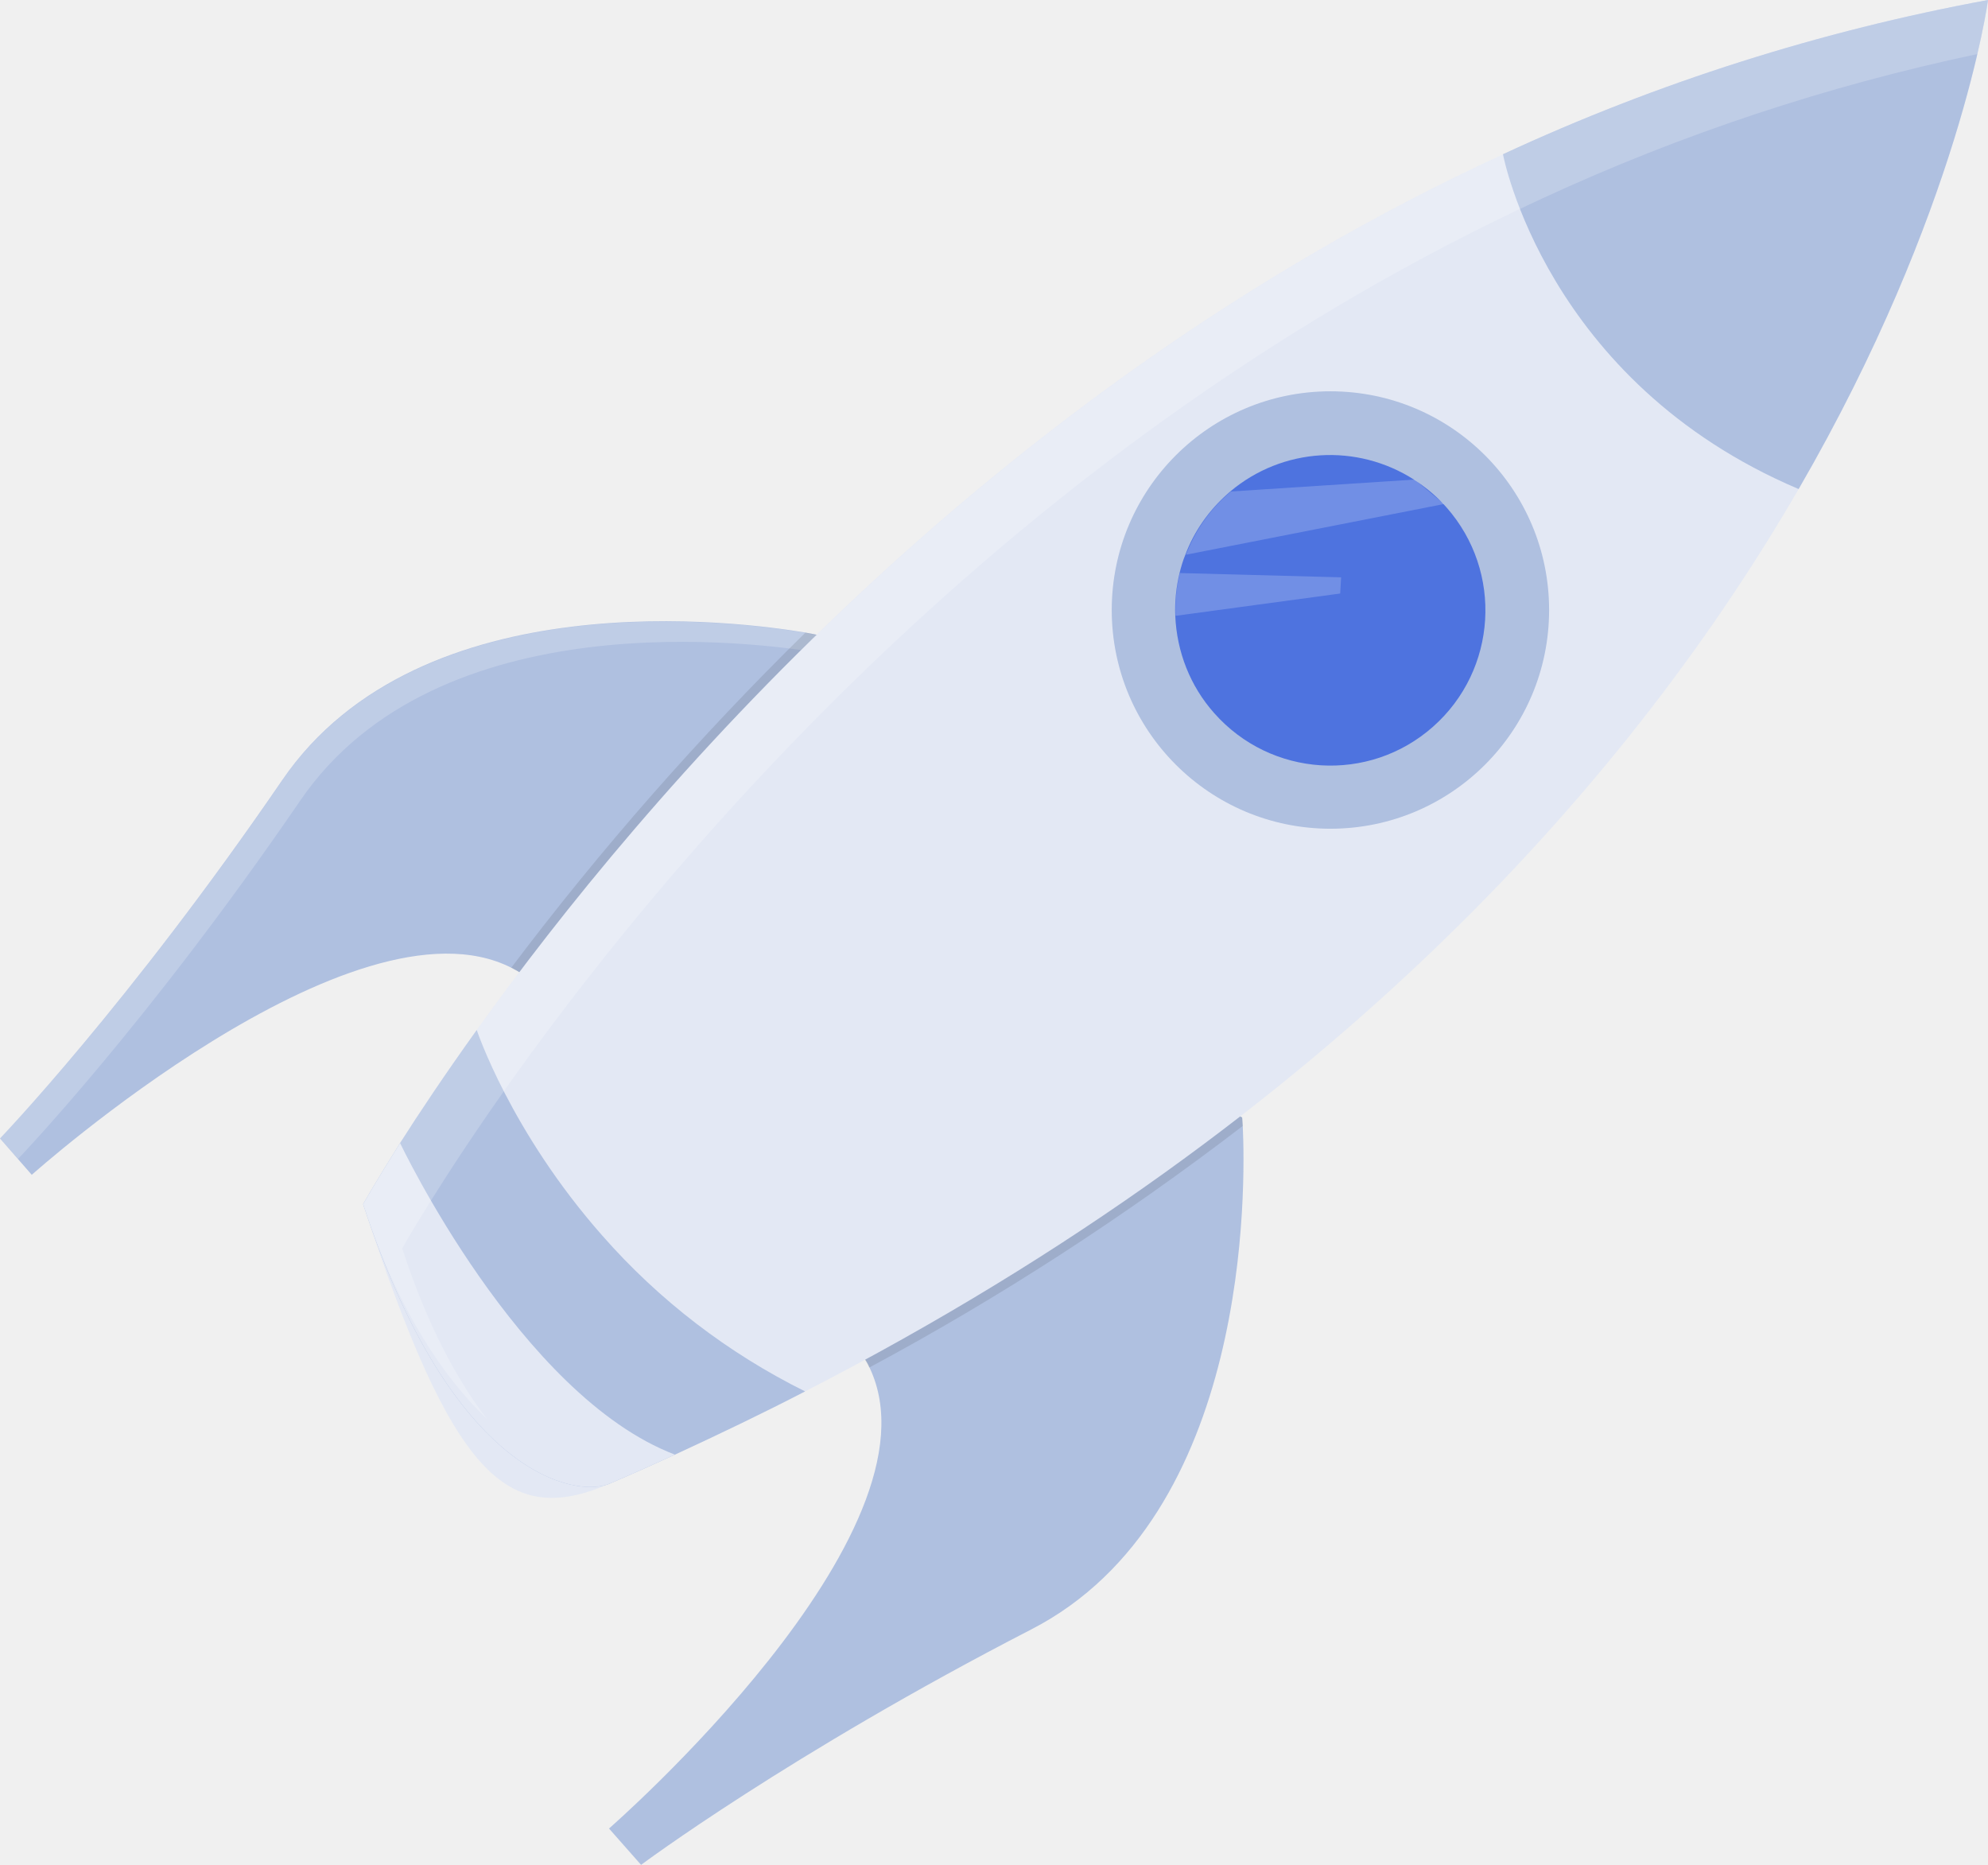
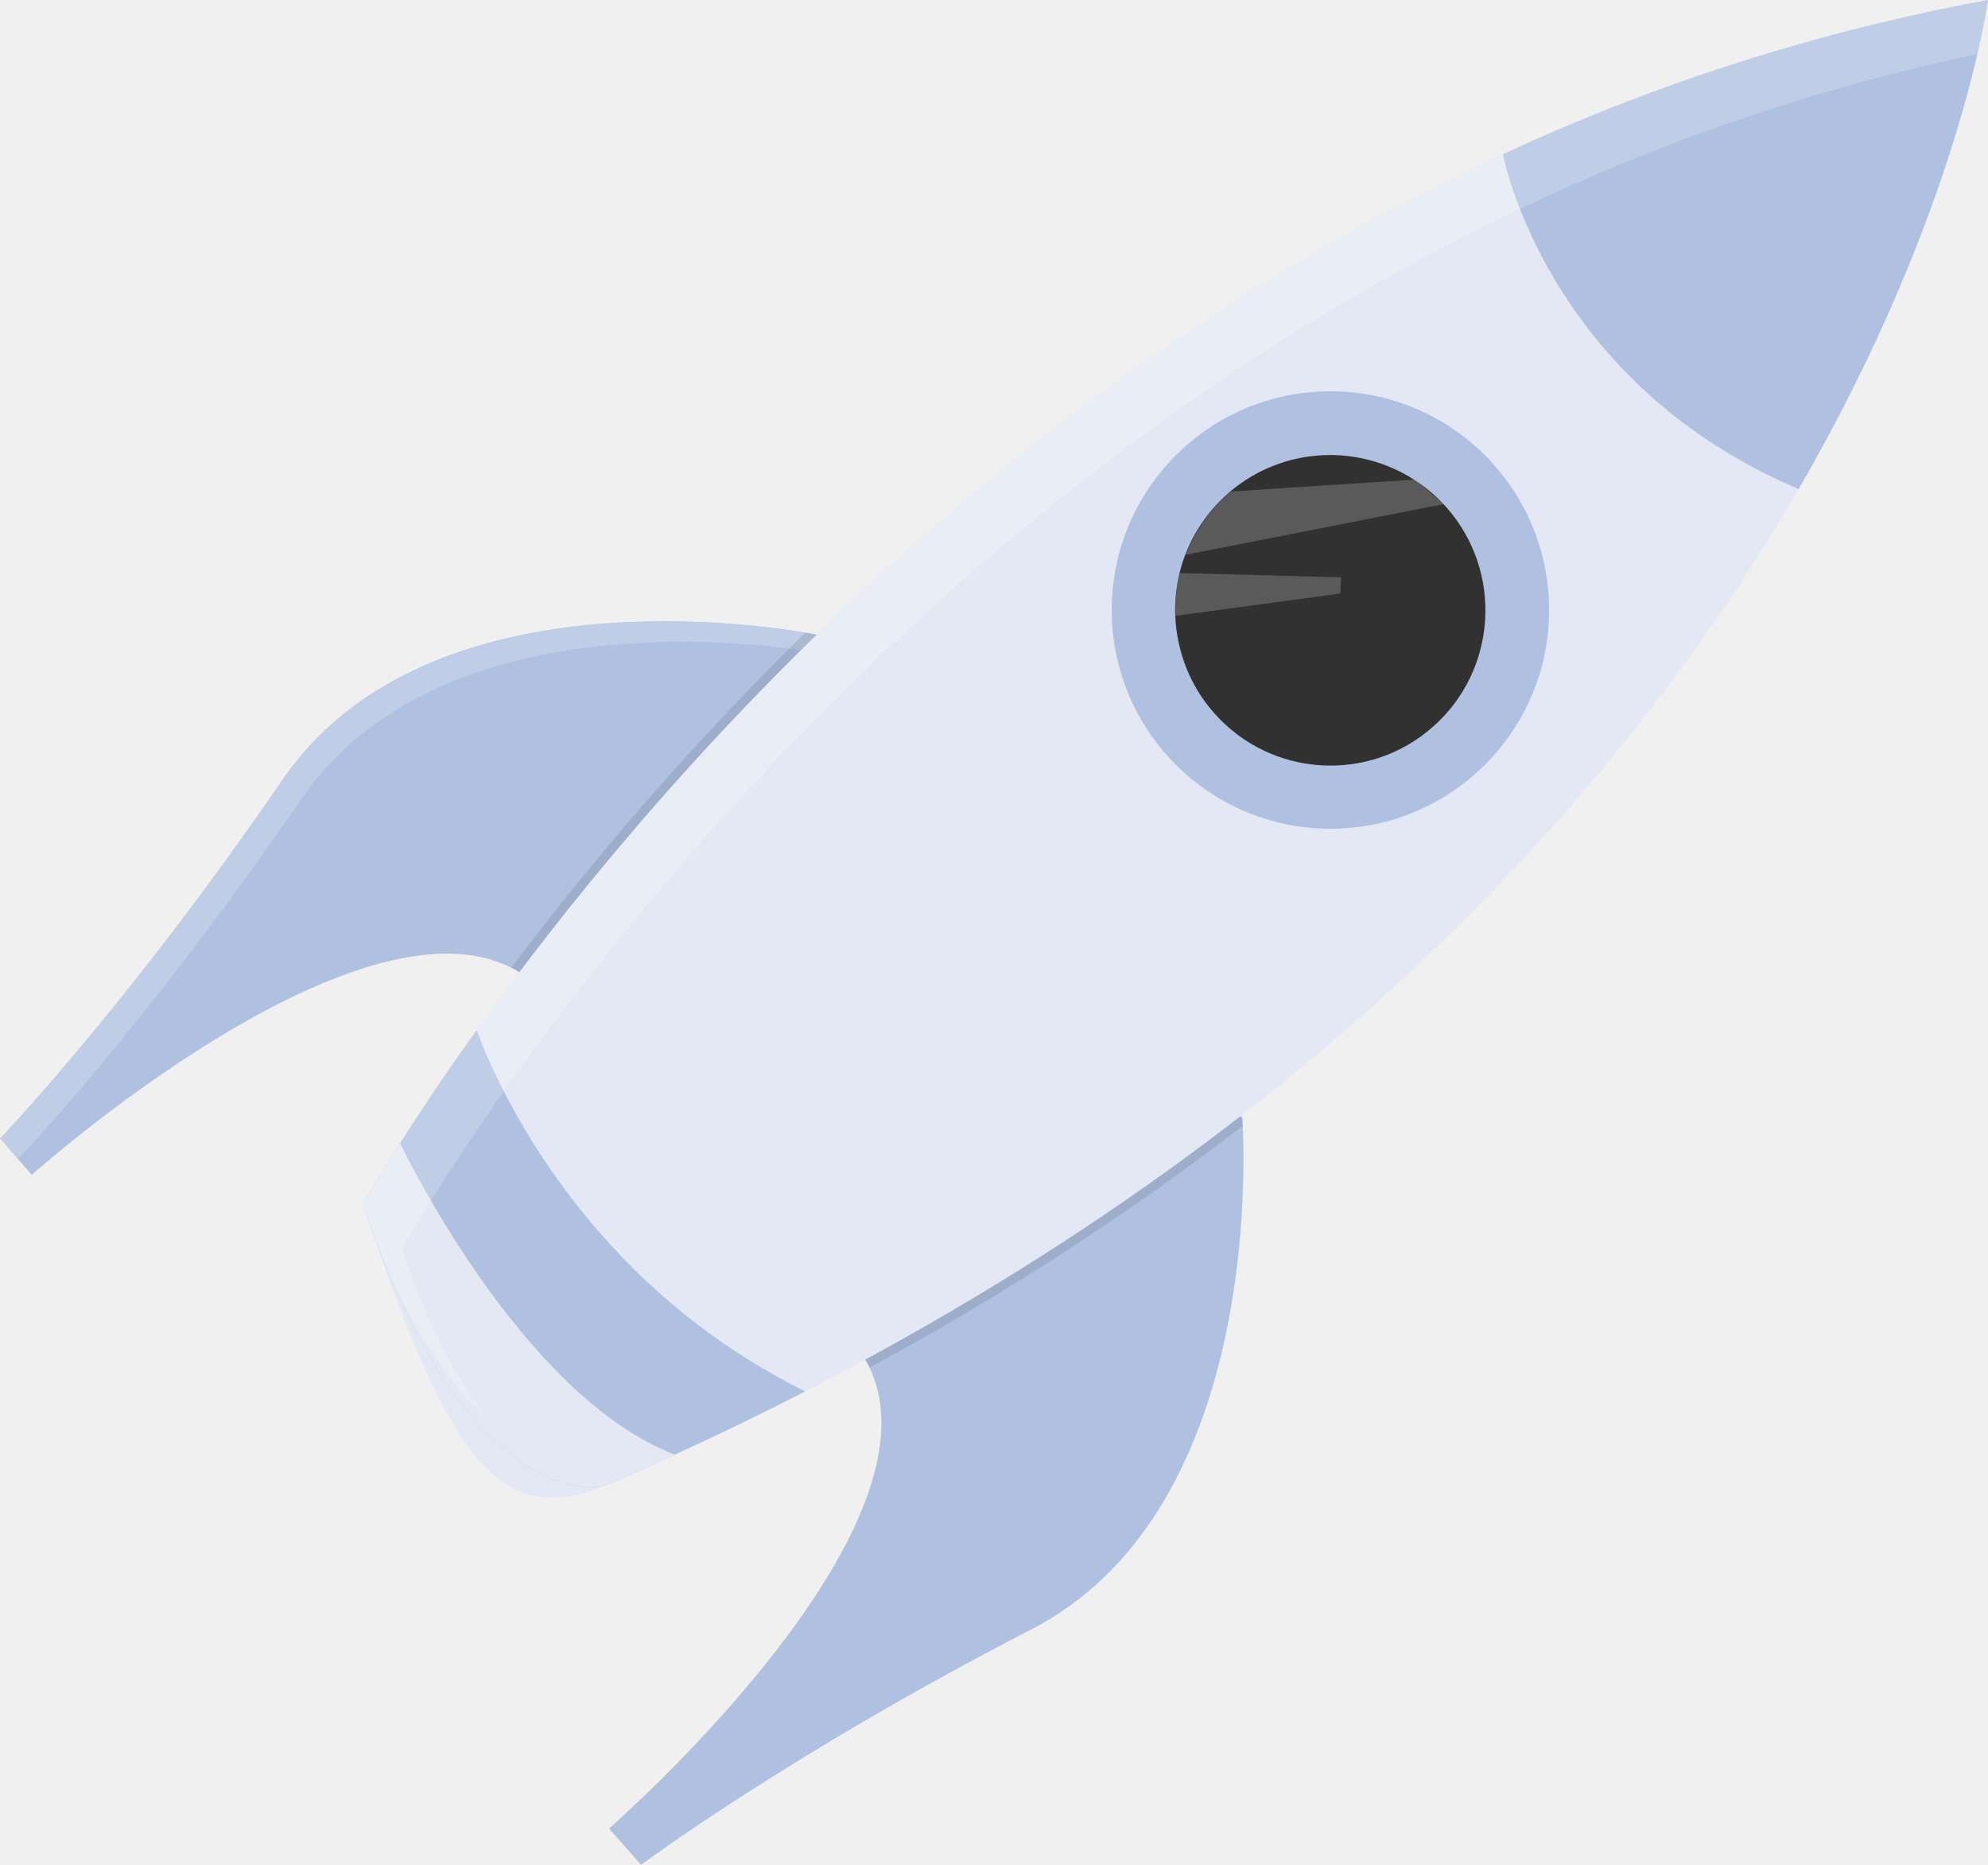
<svg xmlns="http://www.w3.org/2000/svg" version="1.1" id="b759170a-51c3-4e2f-999d-77dec9fd6d11" x="0px" y="0px" viewBox="0 0 650.9 610.5" style="enable-background:new 0 0 650.9 610.5;" xml:space="preserve">
  <style type="text/css">
	.st0{fill:#AFC0E0;}
	.st1{opacity:0.2;fill:#FFFFFF;enable-background:new    ;}
	.st2{opacity:0.1;enable-background:new    ;}
	.st3{fill:#E3E8F4;}
- 	.st4{fill:#4E73DF;}
+ 	.st4{fill:#313131;}
</style>
  <path class="st0" d="M174,321c-2-1.6-4.2-3-6.6-4.2c-51.8-26.2-157,67.8-157,67.8L0,372.7c0,0,42.1-43.8,92.4-117.3  c45.2-66.1,150.7-51.8,171.4-48.3c2.3,0.4,3.6,0.7,3.6,0.7C298.7,288.3,174,321,174,321z" />
  <path class="st1" d="M269.4,213.9c-0.6-2-1.3-4-2-6c0,0-1.2-0.2-3.6-0.7c-20.7-3.5-126.2-17.8-171.4,48.3C42.1,329,0,372.7,0,372.7  l5.9,6.7c0,0,42.1-43.8,92.4-117.3C143.3,196.3,248,210.2,269.4,213.9z" />
  <path class="st0" d="M337.7,533.4c-79.2,40.8-127.8,77.1-127.8,77.1l-10.5-11.9c0,0,111.1-96.8,85.3-150.9c-0.5-1.2-1.2-2.3-1.9-3.4  c0,0,47.9-119.6,123.9-78.5c0,0,0.1,1,0.2,2.9C407.8,387.8,409.7,496.3,337.7,533.4z" />
  <path class="st2" d="M174,321c-2-1.6-4.2-3-6.6-4.2c29.3-38.9,61.5-75.5,96.3-109.7c2.3,0.4,3.6,0.7,3.6,0.7  C298.7,288.3,174,321,174,321z" />
  <path class="st2" d="M406.9,368.6c-38.6,29.6-79.4,56.1-122.3,79.1c-0.5-1.2-1.2-2.3-1.9-3.4c0,0,47.9-119.6,123.9-78.5  C406.7,365.7,406.8,366.7,406.9,368.6z" />
  <path class="st3" d="M263.6,455.5c-20.3,10.4-41.6,20.5-64,30.2c-33.6,14.6-51.5-2.2-80.7-91.5c0,0,12.5-22.5,37.2-57  c54.3-75.8,167.5-209.1,336.1-286.7C542.7,27.1,596.1,10.1,650.9,0c0,0-9.1,68.8-62,160.1S439.1,365.3,263.6,455.5z" />
  <circle class="st0" cx="435.6" cy="199.7" r="71.6" />
  <path class="st4" d="M469.2,237.9c-21,18.6-53.1,16.6-71.7-4.5c-7.8-8.8-12.2-20-12.7-31.8c-0.2-4.7,0.3-9.4,1.4-14  c0.5-2,1.1-4.1,1.9-6c2.9-7.7,7.7-14.5,13.8-19.9c0.3-0.3,0.6-0.5,0.9-0.8c17.1-14.4,41.5-15.9,60.3-3.8c3.5,2.3,6.7,4.9,9.5,7.9  l1,1.1C492.2,187.2,490.2,219.3,469.2,237.9C469.2,237.8,469.2,237.9,469.2,237.9z" />
  <path class="st0" d="M588.9,160.1c-83-35.2-96.8-109.6-96.8-109.6C542.7,27,596.1,10.1,650.9,0C650.9,0,641.8,68.8,588.9,160.1z" />
  <path class="st0" d="M263.6,455.5c-13.7,7.1-27.9,13.9-42.6,20.7c-7,3.2-14.1,6.4-21.4,9.5c-10.9,4.7-51.5-2.2-80.7-91.5  c0,0,4.1-7.3,12.1-20c6.1-9.6,14.5-22.2,25.1-37c0,0,11,33.2,41.1,67.3C215.8,425.7,238.4,443,263.6,455.5z" />
  <path class="st3" d="M221,476.2c-7,3.2-14.1,6.4-21.4,9.5c-10.9,4.7-51.5-2.2-80.7-91.5c0,0,4.1-7.3,12.1-20  C131,374.2,170.2,456.9,221,476.2z" />
  <path class="st1" d="M463.2,157l-0.1,0l-60.1,3.9c-0.3,0.3-0.6,0.5-0.9,0.8c-6.2,5.4-10.9,12.3-13.8,19.9l84.5-16.6L463.2,157z" />
  <path class="st1" d="M438.8,194.3l-53.9,7.3c-0.2-4.7,0.3-9.4,1.4-14l52.8,1.4L438.8,194.3z" />
  <path class="st1" d="M131.7,408.7c0,0,12.5-22.5,37.2-57C223.2,276,336.4,142.7,504.9,65c45.6-21.1,93.3-36.9,142.5-47.3  C650.1,6.4,650.9,0,650.9,0c-54.8,10.1-108.2,27-158.7,50.5c-168.6,77.7-281.8,211-336.1,286.7c-24.7,34.4-37.2,57-37.2,57  c11.5,35.3,26.6,57,40.5,70.3C149.4,451.4,139.7,433.3,131.7,408.7z" />
</svg>
